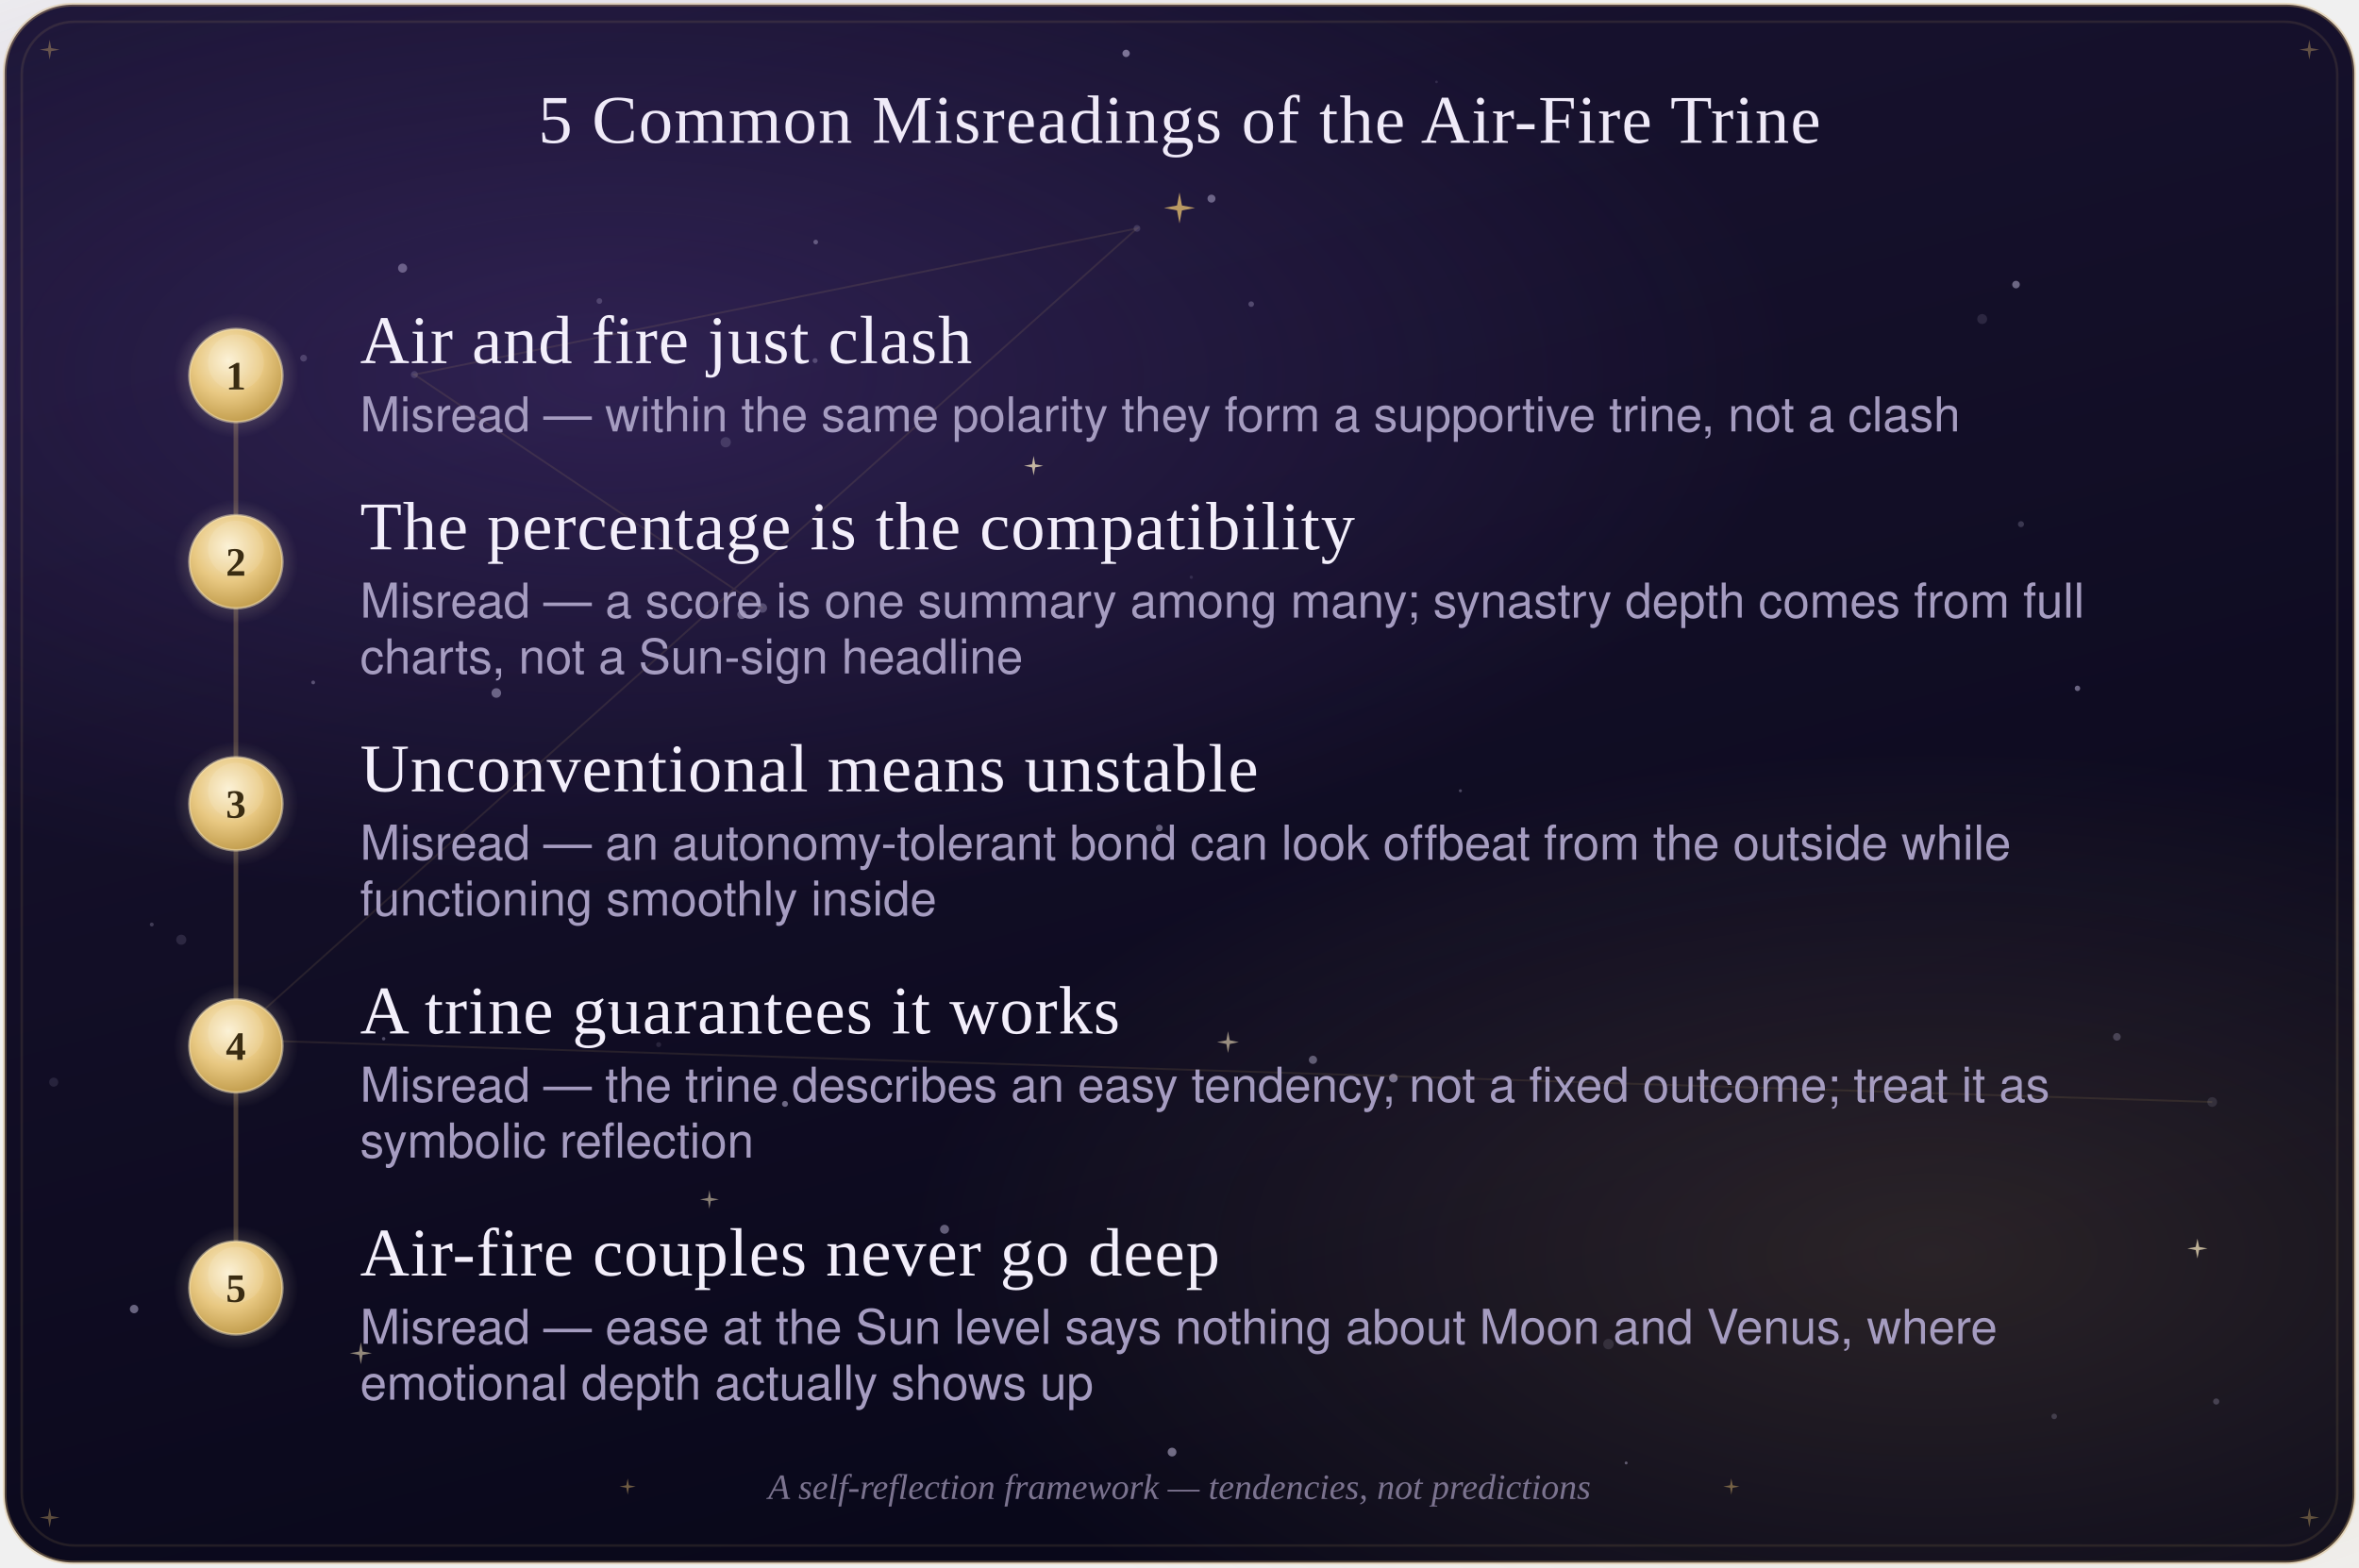
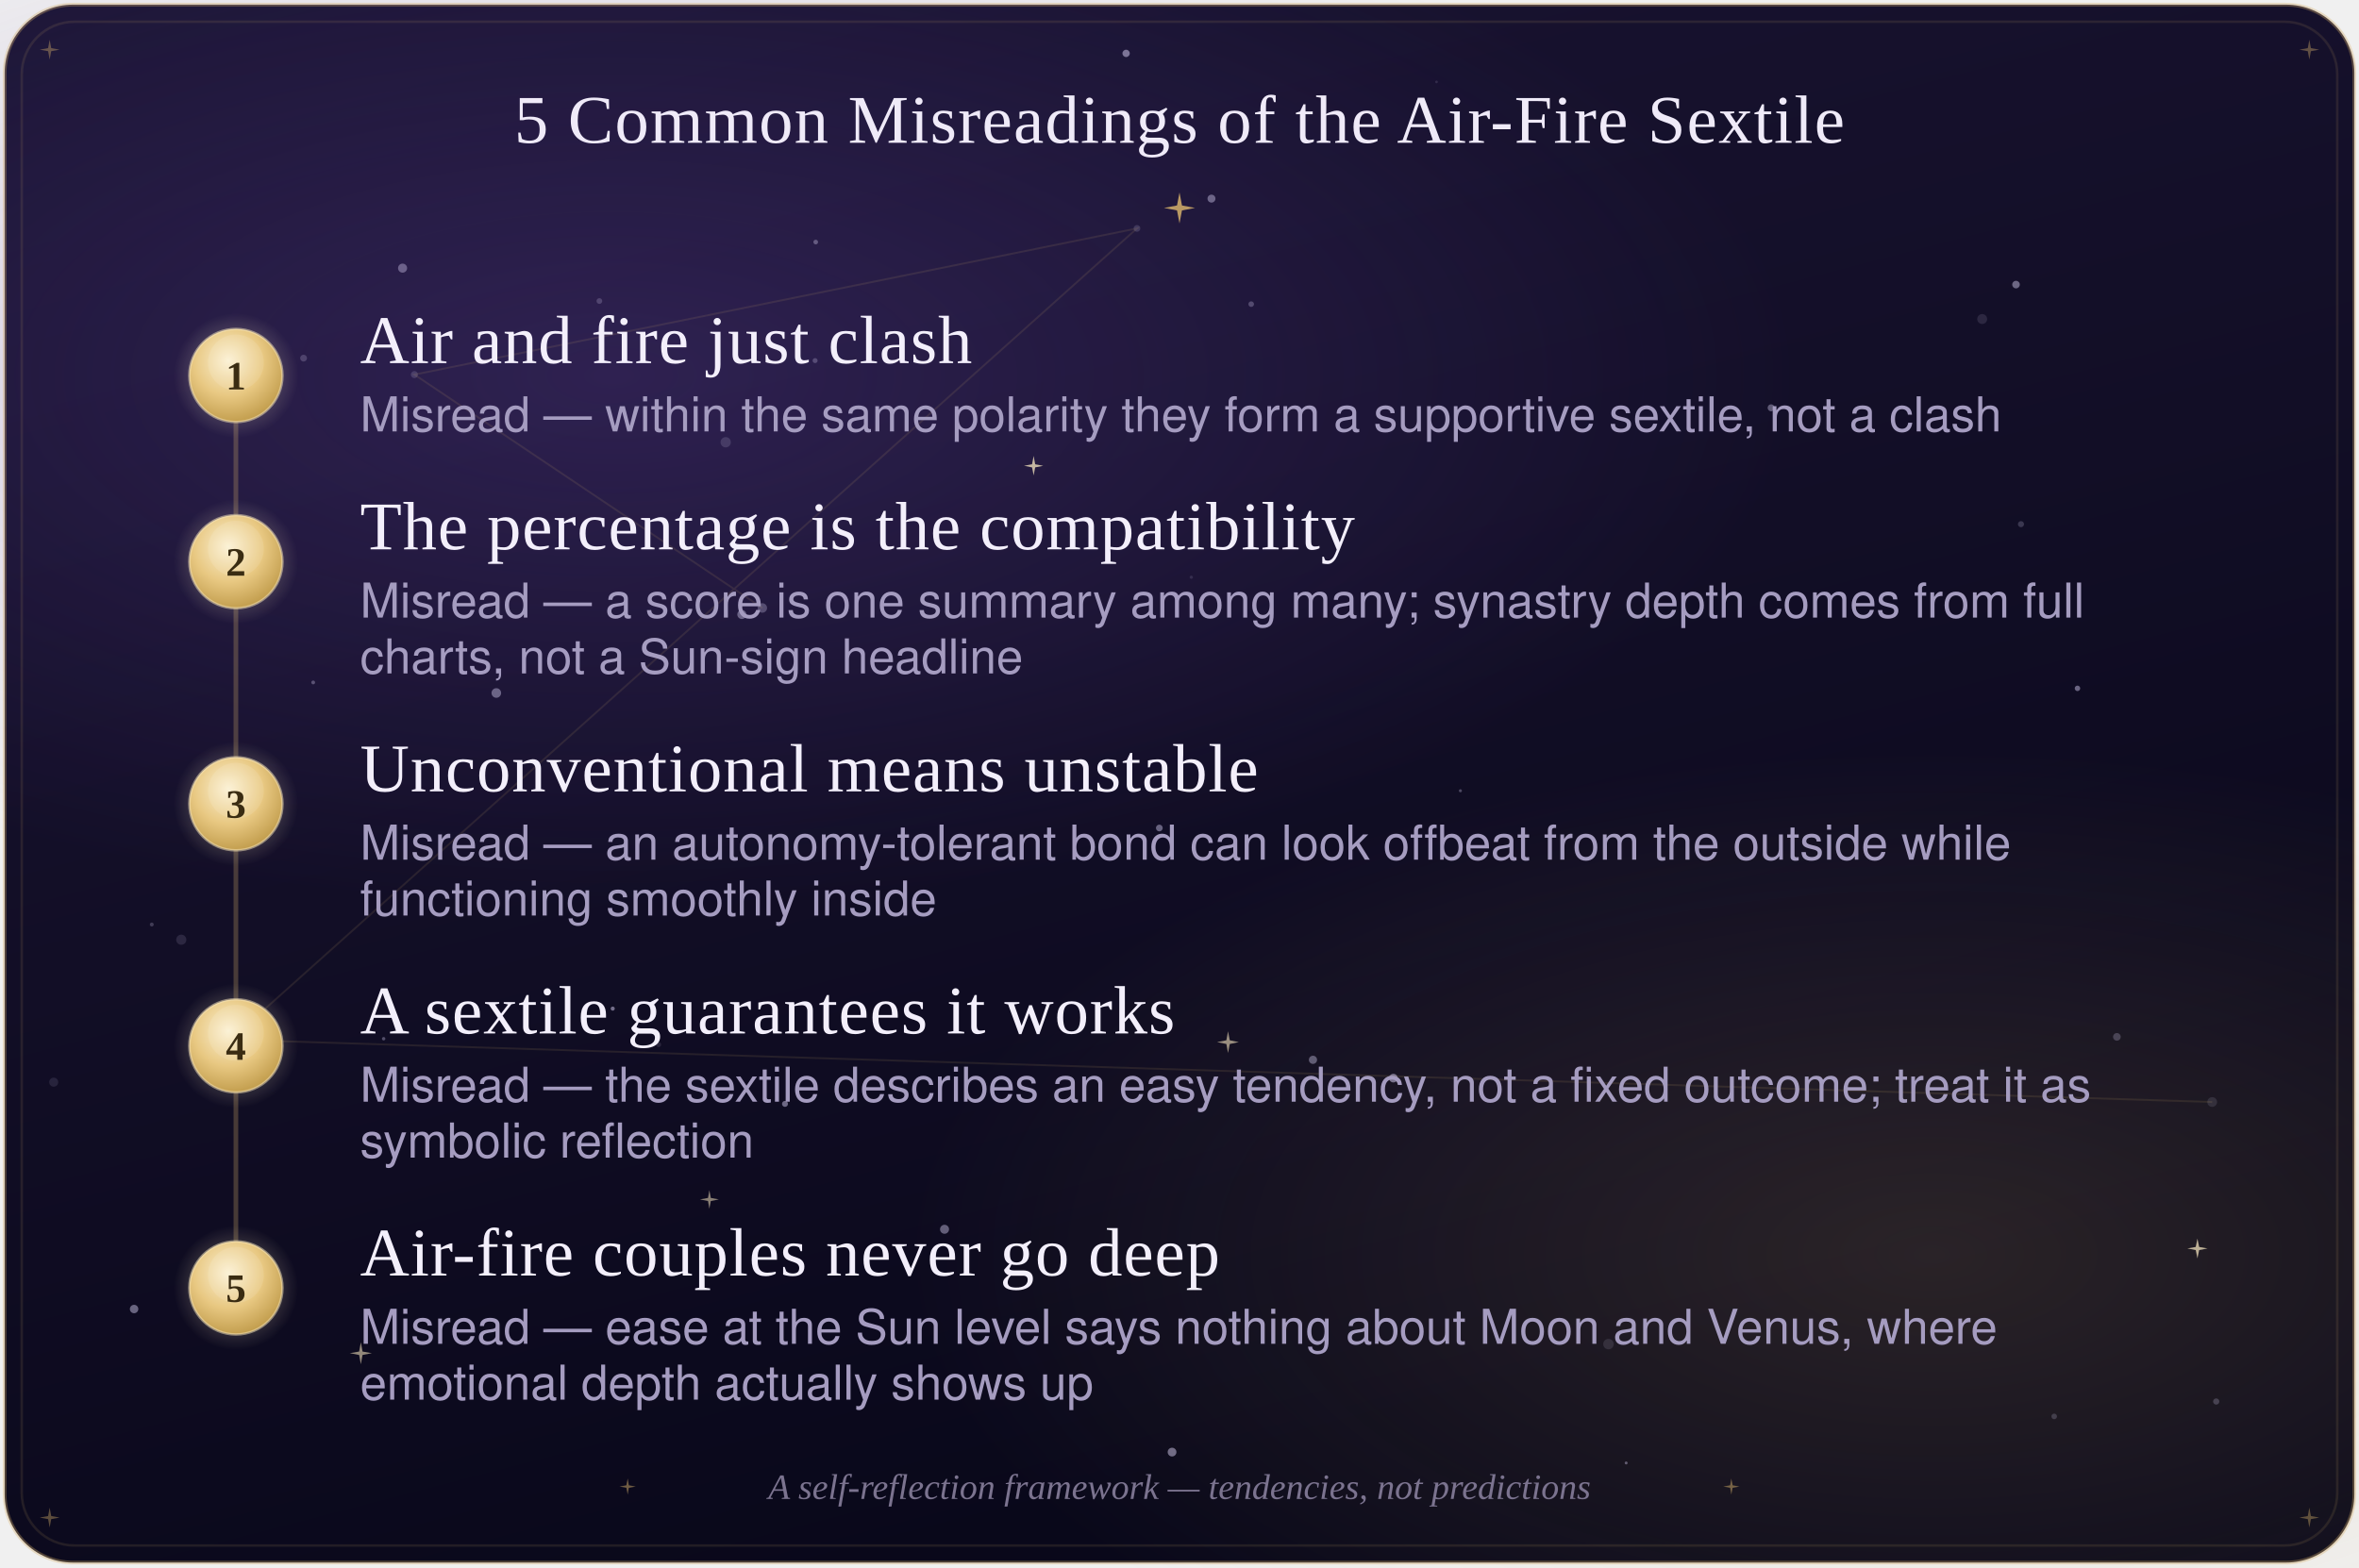
- <svg xmlns="http://www.w3.org/2000/svg" viewBox="0 0 760 505" role="img" aria-label="5 Common Misreadings of the Air-Fire Trine">
+ <svg xmlns="http://www.w3.org/2000/svg" viewBox="0 0 760 505" role="img" aria-label="5 Common Misreadings of the Air-Fire Sextile">
  <defs>
    <linearGradient id="harrystylesandzokravitz2en-panel" x1="0" y1="0" x2="0.4" y2="1">
      <stop offset="0" stop-color="#1a1433" />
      <stop offset="0.55" stop-color="#120e26" />
      <stop offset="1" stop-color="#09081a" />
    </linearGradient>
    <radialGradient id="harrystylesandzokravitz2en-foil" cx="0.42" cy="0.34" r="0.75">
      <stop offset="0" stop-color="#fbf0d2" />
      <stop offset="0.5" stop-color="#e8c882" />
      <stop offset="1" stop-color="#b8923f" />
    </radialGradient>
    <radialGradient id="harrystylesandzokravitz2en-glow" cx="0.5" cy="0.5" r="0.5">
      <stop offset="0" stop-color="#f6e6bf" />
      <stop offset="1" stop-color="#f6e6bf" stop-opacity="0" />
    </radialGradient>
    <radialGradient id="harrystylesandzokravitz2en-neb1" cx="0.5" cy="0.5" r="0.5">
      <stop offset="0" stop-color="#6f4bb0" stop-opacity="0.28" />
      <stop offset="1" stop-color="#6f4bb0" stop-opacity="0" />
    </radialGradient>
    <radialGradient id="harrystylesandzokravitz2en-neb2" cx="0.5" cy="0.5" r="0.5">
      <stop offset="0" stop-color="#d4af6a" stop-opacity="0.16" />
      <stop offset="1" stop-color="#d4af6a" stop-opacity="0" />
    </radialGradient>
    <linearGradient id="harrystylesandzokravitz2en-rule" x1="0" y1="0" x2="1" y2="0">
      <stop offset="0" stop-color="#d4af6a" stop-opacity="0" />
      <stop offset="0.5" stop-color="#d4af6a" stop-opacity="0.6" />
      <stop offset="1" stop-color="#d4af6a" stop-opacity="0" />
    </linearGradient>
  </defs>
  <rect x="1.5" y="1.5" width="757" height="502" rx="22" fill="url(#harrystylesandzokravitz2en-panel)" />
  <ellipse cx="198" cy="121" rx="380" ry="172" fill="url(#harrystylesandzokravitz2en-neb1)" />
  <ellipse cx="623" cy="404" rx="334" ry="162" fill="url(#harrystylesandzokravitz2en-neb2)" />
  <circle cx="712.7" cy="355.1" r="1.57" fill="#cfc8ea" opacity="0.13" />
  <circle cx="651.1" cy="168.9" r="0.98" fill="#cfc8ea" opacity="0.22" />
  <circle cx="373.5" cy="266.8" r="1.09" fill="#cfc8ea" opacity="0.45" />
  <circle cx="48.9" cy="297.9" r="0.63" fill="#cfc8ea" opacity="0.24" />
  <circle cx="262.8" cy="78.0" r="0.75" fill="#cfc8ea" opacity="0.36" />
  <circle cx="262.6" cy="116.2" r="0.80" fill="#cfc8ea" opacity="0.27" />
  <circle cx="159.9" cy="223.3" r="1.55" fill="#cfc8ea" opacity="0.44" />
  <circle cx="233.8" cy="142.5" r="1.66" fill="#cfc8ea" opacity="0.17" />
  <circle cx="43.2" cy="421.8" r="1.36" fill="#cfc8ea" opacity="0.47" />
  <circle cx="239.0" cy="198.0" r="1.46" fill="#cfc8ea" opacity="0.43" />
  <circle cx="74.3" cy="335.0" r="1.27" fill="#cfc8ea" opacity="0.17" />
  <circle cx="366.3" cy="73.6" r="1.08" fill="#cfc8ea" opacity="0.18" />
  <circle cx="448.9" cy="347.4" r="1.39" fill="#cfc8ea" opacity="0.54" />
  <circle cx="523.9" cy="471.4" r="0.47" fill="#cfc8ea" opacity="0.40" />
  <circle cx="58.4" cy="302.8" r="1.63" fill="#cfc8ea" opacity="0.14" />
  <circle cx="197.4" cy="325.0" r="0.66" fill="#cfc8ea" opacity="0.52" />
  <circle cx="304.3" cy="396.1" r="1.45" fill="#cfc8ea" opacity="0.44" />
  <circle cx="714.0" cy="451.6" r="1.00" fill="#cfc8ea" opacity="0.24" />
  <circle cx="123.6" cy="334.7" r="0.55" fill="#cfc8ea" opacity="0.35" />
  <circle cx="100.9" cy="219.9" r="0.61" fill="#cfc8ea" opacity="0.34" />
  <circle cx="212.2" cy="336.6" r="0.80" fill="#cfc8ea" opacity="0.13" />
  <circle cx="570.6" cy="131.4" r="1.12" fill="#cfc8ea" opacity="0.41" />
  <circle cx="133.5" cy="120.7" r="1.13" fill="#cfc8ea" opacity="0.18" />
  <circle cx="403.1" cy="98.0" r="0.90" fill="#cfc8ea" opacity="0.29" />
  <circle cx="669.3" cy="221.8" r="0.88" fill="#cfc8ea" opacity="0.47" />
  <circle cx="470.5" cy="254.8" r="0.49" fill="#cfc8ea" opacity="0.32" />
  <circle cx="661.8" cy="456.4" r="0.90" fill="#cfc8ea" opacity="0.21" />
  <circle cx="682.0" cy="334.1" r="1.23" fill="#cfc8ea" opacity="0.25" />
  <circle cx="252.9" cy="355.7" r="0.96" fill="#cfc8ea" opacity="0.49" />
  <circle cx="245.6" cy="195.9" r="1.53" fill="#cfc8ea" opacity="0.30" />
  <circle cx="383.8" cy="186.0" r="0.52" fill="#cfc8ea" opacity="0.14" />
  <circle cx="518.2" cy="433.1" r="1.69" fill="#cfc8ea" opacity="0.13" />
  <circle cx="97.8" cy="115.4" r="1.10" fill="#cfc8ea" opacity="0.23" />
  <circle cx="193.1" cy="97.0" r="0.92" fill="#cfc8ea" opacity="0.23" />
  <circle cx="362.8" cy="17.2" r="1.18" fill="#cfc8ea" opacity="0.53" />
  <circle cx="423.0" cy="341.5" r="1.32" fill="#cfc8ea" opacity="0.41" />
  <circle cx="462.8" cy="26.4" r="0.43" fill="#cfc8ea" opacity="0.14" />
  <circle cx="129.7" cy="86.4" r="1.46" fill="#cfc8ea" opacity="0.40" />
  <circle cx="17.3" cy="348.7" r="1.46" fill="#cfc8ea" opacity="0.12" />
  <circle cx="377.6" cy="467.9" r="1.41" fill="#cfc8ea" opacity="0.51" />
  <circle cx="390.3" cy="64.0" r="1.28" fill="#cfc8ea" opacity="0.44" />
  <circle cx="638.6" cy="102.8" r="1.60" fill="#cfc8ea" opacity="0.13" />
  <circle cx="649.5" cy="91.7" r="1.22" fill="#cfc8ea" opacity="0.47" />
  <path d="M 228.535 383.5 L 229.0 386.0 L 231.6 386.481 L 229.0 387.0 L 228.535 389.5 L 228.1 387.0 L 225.5 386.481 L 228.1 386.0 Z" fill="#f6e6bf" opacity="0.528" />
  <path d="M 707.947 399.1 L 708.5 401.8 L 711.2 402.28 L 708.5 402.8 L 707.947 405.5 L 707.4 402.8 L 704.7 402.28 L 707.4 401.8 Z" fill="#f6e6bf" opacity="0.731" />
  <path d="M 116.255 432.5 L 116.8 435.5 L 119.8 436.027 L 116.8 436.6 L 116.255 439.6 L 115.7 436.6 L 112.7 436.027 L 115.7 435.5 Z" fill="#f6e6bf" opacity="0.568" />
  <path d="M 395.63 332.3 L 396.2 335.2 L 399.1 335.8 L 396.2 336.4 L 395.63 339.3 L 395.1 336.4 L 392.1 335.8 L 395.1 335.2 Z" fill="#f6e6bf" opacity="0.584" />
  <path d="M 333.006 146.9 L 333.5 149.6 L 336.1 150.08 L 333.5 150.6 L 333.006 153.2 L 332.5 150.6 L 329.9 150.08 L 332.5 149.6 Z" fill="#f6e6bf" opacity="0.763" />
  <path d="M 712.7 355.1 L 74.3 335.0 L 366.3 73.6 L 133.5 120.7 L 245.6 195.9" fill="none" stroke="#d4af6a" stroke-width="0.6" opacity="0.12" />
  <rect x="1.5" y="1.5" width="757" height="502" rx="22" fill="none" stroke="#d4af6a" stroke-opacity="0.34" stroke-width="1.2" />
  <rect x="7" y="7" width="746" height="491" rx="17" fill="none" stroke="#d4af6a" stroke-opacity="0.12" stroke-width="0.8" />
  <path d="M 16 12.8 L 16.5 15.5 L 19.2 16 L 16.5 16.5 L 16 19.2 L 15.5 16.5 L 12.8 16 L 15.5 15.5 Z" fill="#d4af6a" opacity="0.4" />
  <path d="M 744 12.8 L 744.5 15.5 L 747.2 16 L 744.5 16.5 L 744 19.2 L 743.5 16.5 L 740.8 16 L 743.5 15.5 Z" fill="#d4af6a" opacity="0.4" />
  <path d="M 16 485.8 L 16.5 488.5 L 19.2 489 L 16.5 489.5 L 16 492.2 L 15.5 489.5 L 12.8 489 L 15.5 488.5 Z" fill="#d4af6a" opacity="0.4" />
  <path d="M 744 485.8 L 744.5 488.5 L 747.2 489 L 744.5 489.5 L 744 492.2 L 743.5 489.5 L 740.8 489 L 743.5 488.5 Z" fill="#d4af6a" opacity="0.4" />
-   <text x="380" y="46" text-anchor="middle" font-family="Georgia, 'Times New Roman', serif" font-size="22" letter-spacing="0.4" fill="#efeaf8">5 Common Misreadings of the Air-Fire Trine</text>
+   <text x="380" y="46" text-anchor="middle" font-family="Georgia, 'Times New Roman', serif" font-size="22" letter-spacing="0.4" fill="#efeaf8">5 Common Misreadings of the Air-Fire Sextile</text>
  <line x1="230" y1="67" x2="368" y2="67" stroke="url(#harrystylesandzokravitz2en-rule)" stroke-width="1" />
  <line x1="392" y1="67" x2="530" y2="67" stroke="url(#harrystylesandzokravitz2en-rule)" stroke-width="1" />
  <path d="M 380 62.0 L 380.8 66.2 L 385.0 67 L 380.8 67.8 L 380 72.0 L 379.2 67.8 L 375.0 67 L 379.2 66.2 Z" fill="#d4af6a" opacity="0.85" />
  <line x1="76" y1="121" x2="76" y2="415" stroke="#d4af6a" stroke-opacity="0.28" stroke-width="1.5" />
  <circle cx="76" cy="121" r="20.0" fill="url(#harrystylesandzokravitz2en-glow)" opacity="0.5" />
  <circle cx="76" cy="121" r="15" fill="url(#harrystylesandzokravitz2en-foil)" stroke="#f6e6bf" stroke-opacity="0.5" stroke-width="0.8" />
  <circle cx="76" cy="116.8" r="9.0" fill="#ffffff" opacity="0.10" />
  <text x="76" y="125.5" text-anchor="middle" font-family="Georgia, 'Times New Roman', serif" font-size="13" font-weight="700" fill="#3a2c12">1</text>
  <text x="116" y="117.0" font-family="Georgia, 'Times New Roman', serif" font-size="22" letter-spacing="0.3" fill="#f3effb">Air and fire just clash</text>
-   <text x="116" y="139.0" font-family="Helvetica, Arial, sans-serif" font-size="15.5" fill="#a59cc0">Misread — within the same polarity they form a supportive trine, not a clash</text>
+   <text x="116" y="139.0" font-family="Helvetica, Arial, sans-serif" font-size="15.5" fill="#a59cc0">Misread — within the same polarity they form a supportive sextile, not a clash</text>
  <circle cx="76" cy="181" r="20.0" fill="url(#harrystylesandzokravitz2en-glow)" opacity="0.5" />
  <circle cx="76" cy="181" r="15" fill="url(#harrystylesandzokravitz2en-foil)" stroke="#f6e6bf" stroke-opacity="0.5" stroke-width="0.8" />
  <circle cx="76" cy="176.8" r="9.0" fill="#ffffff" opacity="0.10" />
  <text x="76" y="185.5" text-anchor="middle" font-family="Georgia, 'Times New Roman', serif" font-size="13" font-weight="700" fill="#3a2c12">2</text>
  <text x="116" y="177.0" font-family="Georgia, 'Times New Roman', serif" font-size="22" letter-spacing="0.3" fill="#f3effb">The percentage is the compatibility</text>
  <text x="116" y="199.0" font-family="Helvetica, Arial, sans-serif" font-size="15.5" fill="#a59cc0">Misread — a score is one summary among many; synastry depth comes from full</text>
  <text x="116" y="217.0" font-family="Helvetica, Arial, sans-serif" font-size="15.5" fill="#a59cc0">charts, not a Sun-sign headline</text>
  <circle cx="76" cy="259" r="20.0" fill="url(#harrystylesandzokravitz2en-glow)" opacity="0.5" />
  <circle cx="76" cy="259" r="15" fill="url(#harrystylesandzokravitz2en-foil)" stroke="#f6e6bf" stroke-opacity="0.5" stroke-width="0.8" />
  <circle cx="76" cy="254.8" r="9.0" fill="#ffffff" opacity="0.10" />
  <text x="76" y="263.5" text-anchor="middle" font-family="Georgia, 'Times New Roman', serif" font-size="13" font-weight="700" fill="#3a2c12">3</text>
  <text x="116" y="255.0" font-family="Georgia, 'Times New Roman', serif" font-size="22" letter-spacing="0.3" fill="#f3effb">Unconventional means unstable</text>
  <text x="116" y="277.0" font-family="Helvetica, Arial, sans-serif" font-size="15.5" fill="#a59cc0">Misread — an autonomy-tolerant bond can look offbeat from the outside while</text>
  <text x="116" y="295.0" font-family="Helvetica, Arial, sans-serif" font-size="15.5" fill="#a59cc0">functioning smoothly inside</text>
  <circle cx="76" cy="337" r="20.0" fill="url(#harrystylesandzokravitz2en-glow)" opacity="0.5" />
  <circle cx="76" cy="337" r="15" fill="url(#harrystylesandzokravitz2en-foil)" stroke="#f6e6bf" stroke-opacity="0.5" stroke-width="0.8" />
  <circle cx="76" cy="332.8" r="9.0" fill="#ffffff" opacity="0.10" />
  <text x="76" y="341.5" text-anchor="middle" font-family="Georgia, 'Times New Roman', serif" font-size="13" font-weight="700" fill="#3a2c12">4</text>
-   <text x="116" y="333.0" font-family="Georgia, 'Times New Roman', serif" font-size="22" letter-spacing="0.3" fill="#f3effb">A trine guarantees it works</text>
-   <text x="116" y="355.0" font-family="Helvetica, Arial, sans-serif" font-size="15.5" fill="#a59cc0">Misread — the trine describes an easy tendency, not a fixed outcome; treat it as</text>
+   <text x="116" y="333.0" font-family="Georgia, 'Times New Roman', serif" font-size="22" letter-spacing="0.3" fill="#f3effb">A sextile guarantees it works</text>
+   <text x="116" y="355.0" font-family="Helvetica, Arial, sans-serif" font-size="15.5" fill="#a59cc0">Misread — the sextile describes an easy tendency, not a fixed outcome; treat it as</text>
  <text x="116" y="373.0" font-family="Helvetica, Arial, sans-serif" font-size="15.5" fill="#a59cc0">symbolic reflection</text>
  <circle cx="76" cy="415" r="20.0" fill="url(#harrystylesandzokravitz2en-glow)" opacity="0.5" />
  <circle cx="76" cy="415" r="15" fill="url(#harrystylesandzokravitz2en-foil)" stroke="#f6e6bf" stroke-opacity="0.5" stroke-width="0.8" />
  <circle cx="76" cy="410.8" r="9.0" fill="#ffffff" opacity="0.10" />
  <text x="76" y="419.5" text-anchor="middle" font-family="Georgia, 'Times New Roman', serif" font-size="13" font-weight="700" fill="#3a2c12">5</text>
  <text x="116" y="411.0" font-family="Georgia, 'Times New Roman', serif" font-size="22" letter-spacing="0.3" fill="#f3effb">Air-fire couples never go deep</text>
  <text x="116" y="433.0" font-family="Helvetica, Arial, sans-serif" font-size="15.5" fill="#a59cc0">Misread — ease at the Sun level says nothing about Moon and Venus, where</text>
  <text x="116" y="451.0" font-family="Helvetica, Arial, sans-serif" font-size="15.5" fill="#a59cc0">emotional depth actually shows up</text>
  <path d="M 202.227 476.4 L 202.6 478.6 L 204.8 479 L 202.6 479.4 L 202.227 481.6 L 201.8 479.4 L 199.6 479 L 201.8 478.6 Z" fill="#d4af6a" opacity="0.5" />
  <text x="380" y="483" text-anchor="middle" font-family="Georgia, 'Times New Roman', serif" font-style="italic" font-size="11.5" fill="#7b738f">A self-reflection framework — tendencies, not predictions</text>
  <path d="M 557.773 476.4 L 558.2 478.6 L 560.4 479 L 558.2 479.4 L 557.773 481.6 L 557.4 479.4 L 555.2 479 L 557.4 478.6 Z" fill="#d4af6a" opacity="0.5" />
</svg>
